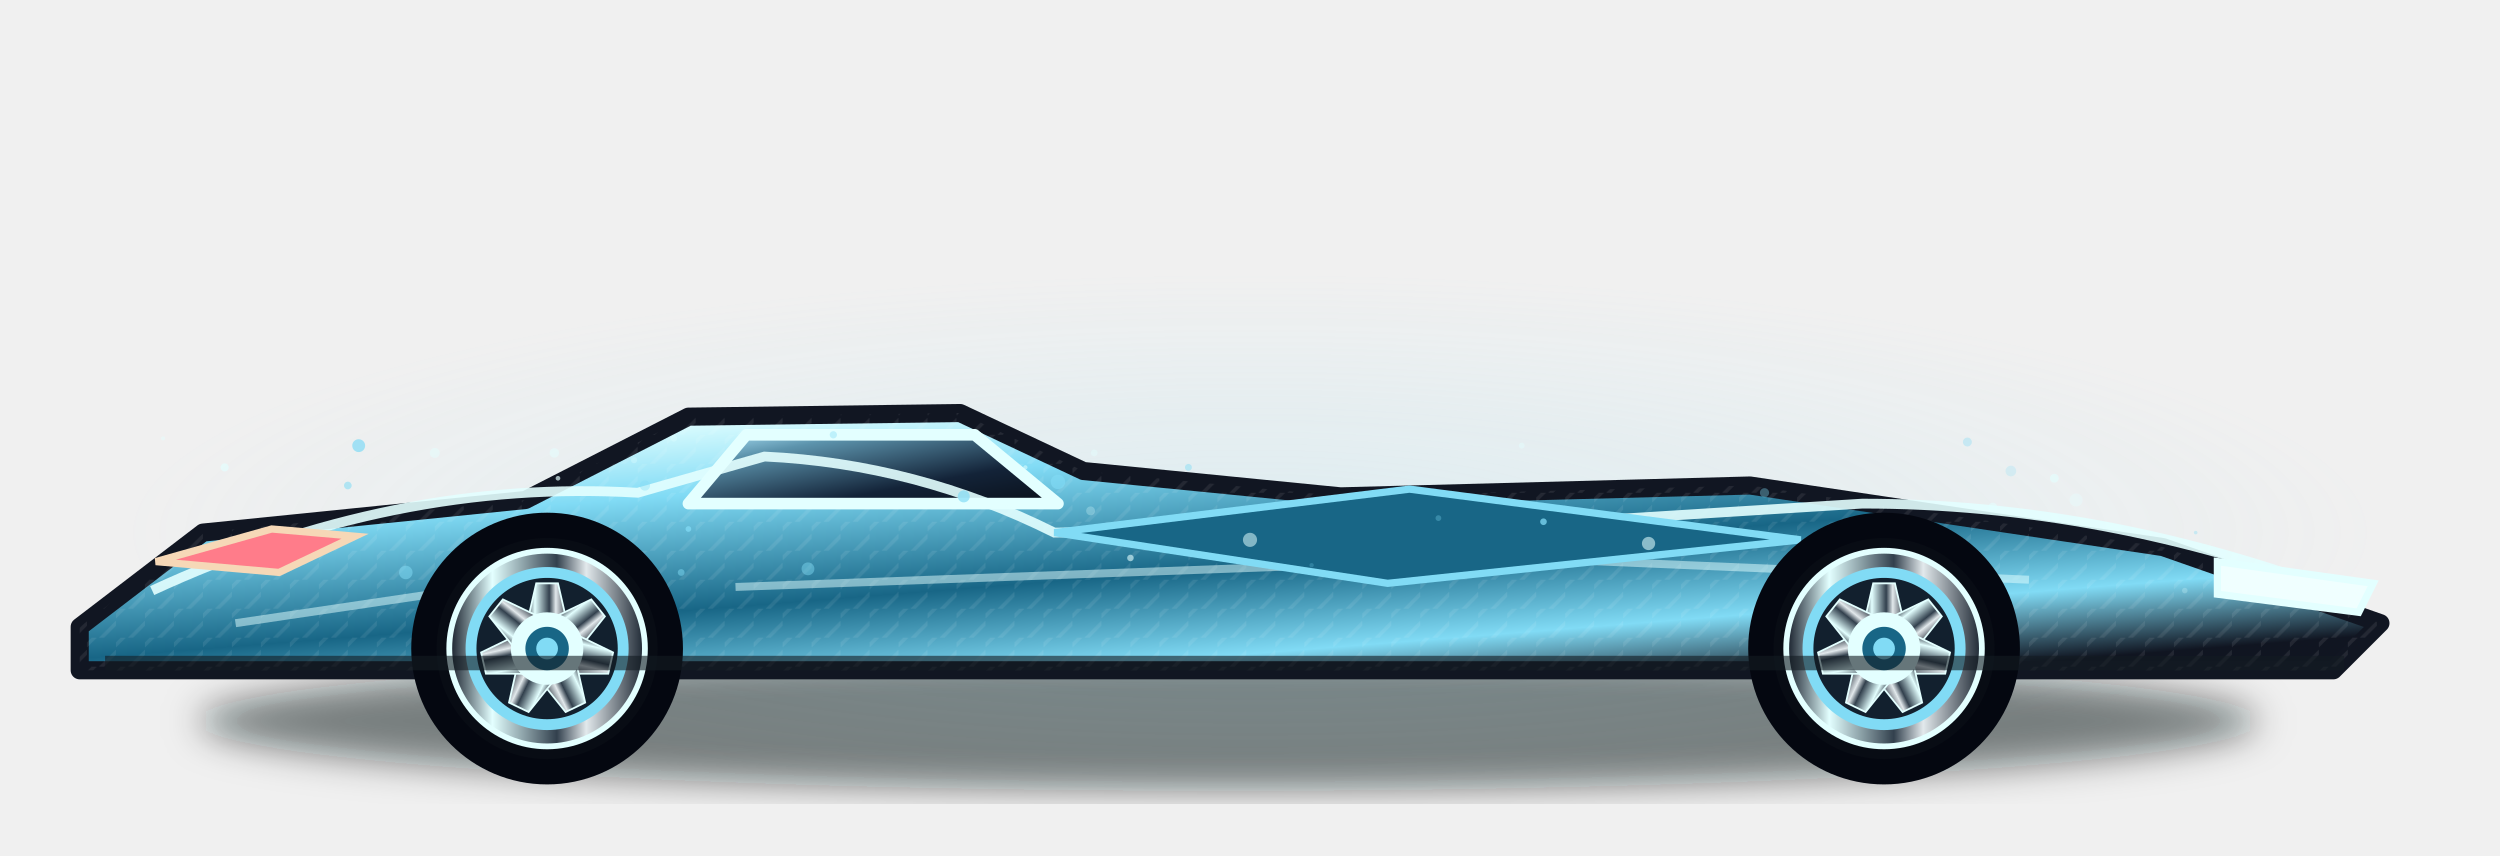
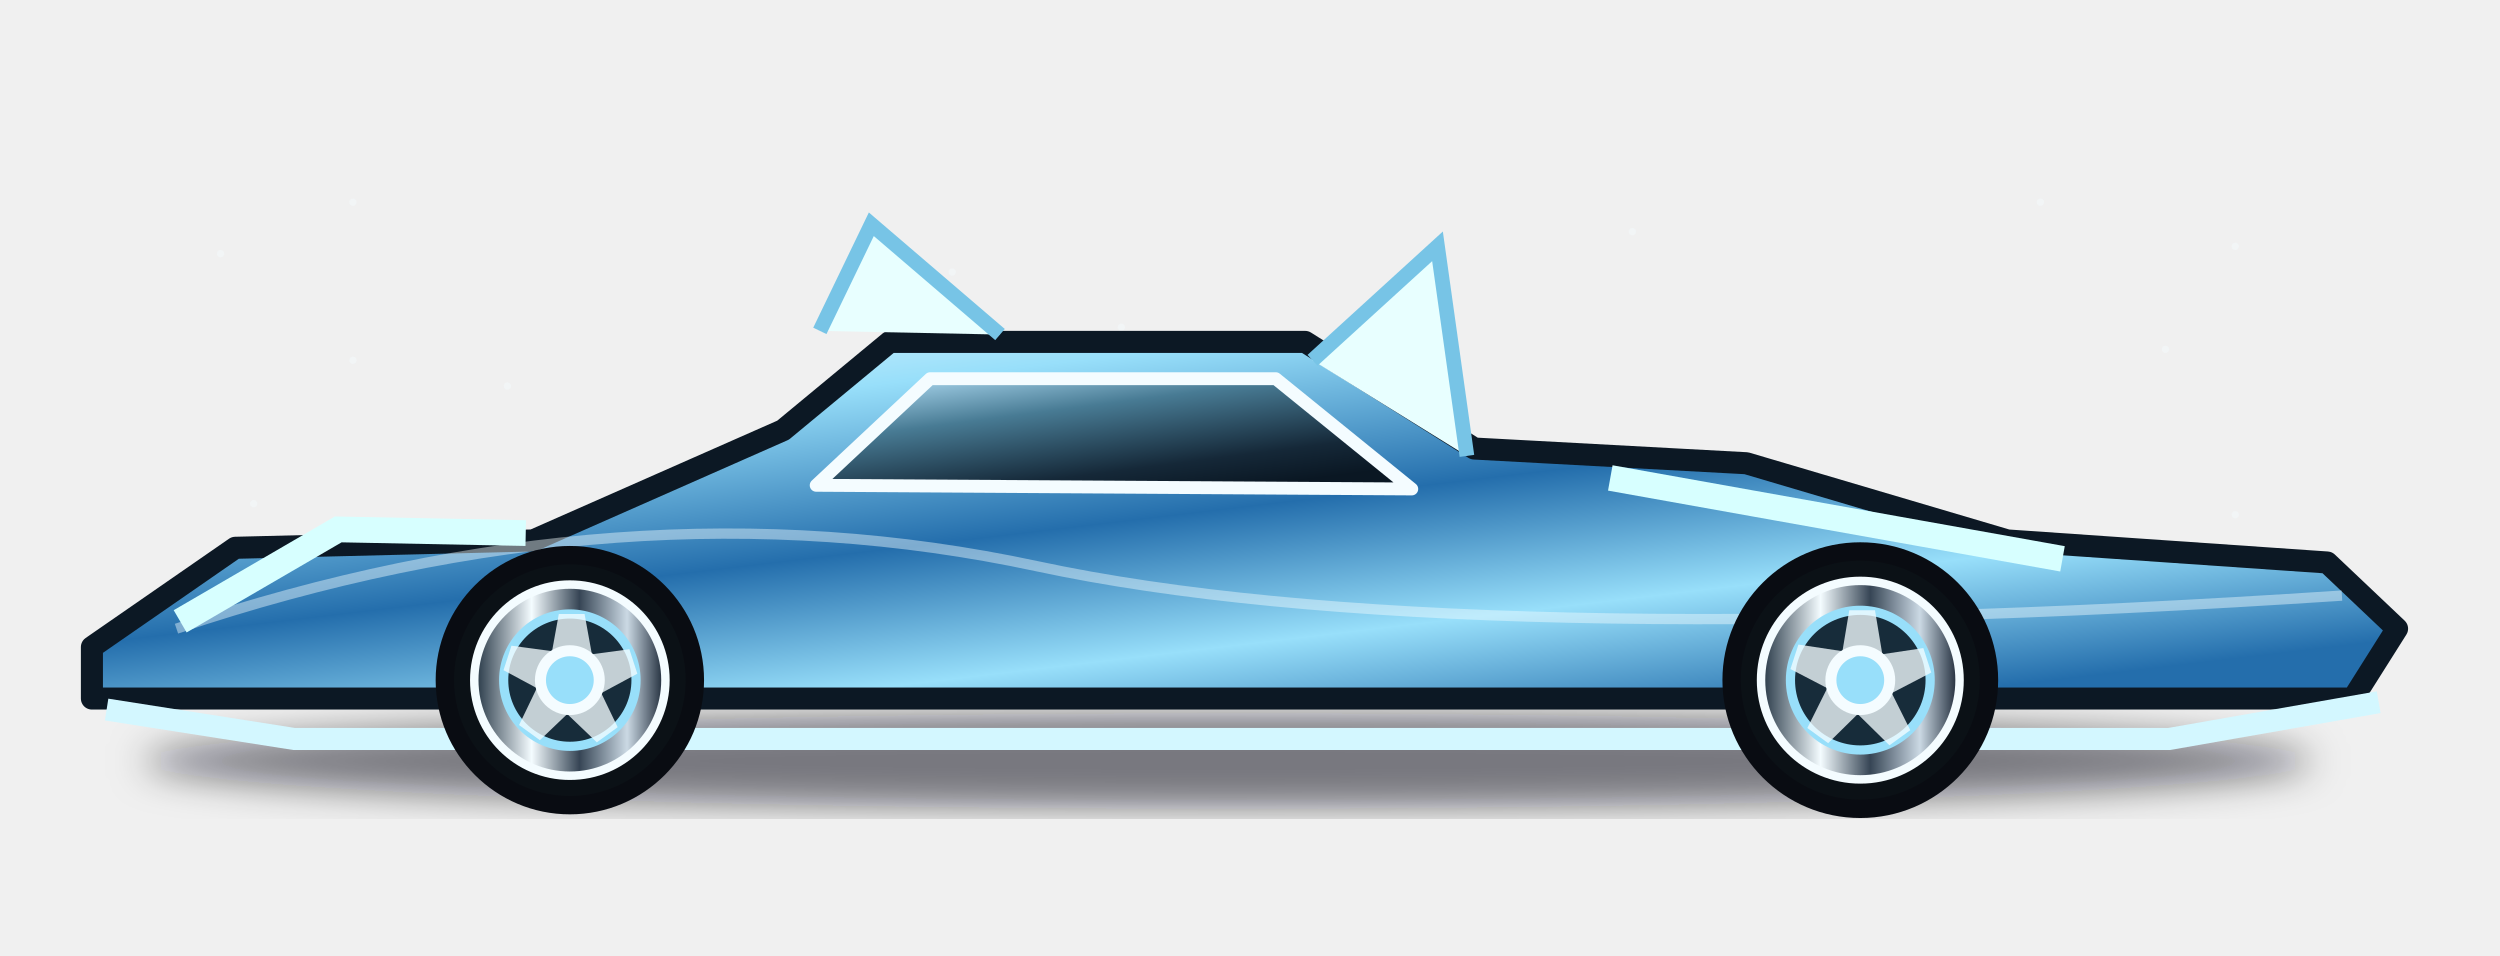
- <svg xmlns="http://www.w3.org/2000/svg" viewBox="0 0 690 236" role="img" aria-label="Мөсөн барс">
+ <svg xmlns="http://www.w3.org/2000/svg" viewBox="0 0 680 260" role="img" aria-label="Мөсөн барс">
  <defs>
-     <linearGradient id="body" x1=".15" y1=".1" x2=".8" y2="1">
-       <stop stop-color="#e3ffff" />
-       <stop offset=".22" stop-color="#81dbf5" />
-       <stop offset=".55" stop-color="#186686" />
-       <stop offset=".8" stop-color="#81dbf5" />
-       <stop offset="1" stop-color="#101521" />
+     <linearGradient id="paint" x1="0" y1="0" x2=".78" y2="1">
+       <stop stop-color="#f4fcff" />
+       <stop offset=".24" stop-color="#98dffa" />
+       <stop offset=".53" stop-color="#246eac" />
+       <stop offset=".77" stop-color="#98dffa" />
+       <stop offset="1" stop-color="#246eac" />
    </linearGradient>
-     <linearGradient id="chrome" x1=".1" y1="0" x2=".8" y2="1">
-       <stop stop-color="#81dbf5" />
-       <stop offset=".4" stop-color="#186686" />
-       <stop offset=".7" stop-color="#e3ffff" />
-       <stop offset="1" stop-color="#151b2b" />
+     <linearGradient id="edge">
+       <stop stop-color="#f4fcff" />
+       <stop offset=".5" stop-color="#98dffa" />
+       <stop offset="1" stop-color="#246eac" />
    </linearGradient>
-     <linearGradient id="glass" x1="0" y1="0" x2="1" y2="1">
-       <stop stop-color="#b3eaff" />
-       <stop offset=".23" stop-color="#5c93ac" />
-       <stop offset=".67" stop-color="#132338" />
-       <stop offset="1" stop-color="#090f18" />
+     <linearGradient id="glass" x1="0" y1="0" x2=".7" y2="1">
+       <stop stop-color="#bce8ff" />
+       <stop offset=".38" stop-color="#487b94" />
+       <stop offset=".8" stop-color="#152838" />
+       <stop offset="1" stop-color="#0a1723" />
    </linearGradient>
-     <linearGradient id="metal">
-       <stop stop-color="#131a27" />
-       <stop offset=".22" stop-color="#e3ffff" />
-       <stop offset=".55" stop-color="#32404d" />
-       <stop offset=".7" stop-color="#e2e9ec" />
-       <stop offset="1" stop-color="#1b2531" />
+     <linearGradient id="rim">
+       <stop stop-color="#223342" />
+       <stop offset=".3" stop-color="#f4fcff" />
+       <stop offset=".55" stop-color="#364555" />
+       <stop offset=".8" stop-color="#cbd9e4" />
+       <stop offset="1" stop-color="#172332" />
    </linearGradient>
-     <radialGradient id="glow">
-       <stop stop-color="#81dbf5" stop-opacity="0.17" />
-       <stop offset="1" stop-color="#81dbf5" stop-opacity="0" />
-     </radialGradient>
    <filter id="blur">
      <feGaussianBlur stdDeviation="5" />
    </filter>
-     <pattern id="carbon" patternUnits="userSpaceOnUse" width="8" height="8">
-       <path d="M-2 4L4 -2 M2 10L10 2" stroke="#fff" stroke-opacity=".08" />
-     </pattern>
  </defs>
-   <ellipse cx="339" cy="199" rx="284" ry="19" fill="#02070a" opacity=".5" filter="url(#blur)" />
-   <ellipse cx="345" cy="147" rx="310" ry="72" fill="url(#glow)" />
-   <path d="" fill="none" stroke="#81dbf5" stroke-width="5" />
-   <path d="M22 173 L56 147 L145 138 L190 115 L265 114 L299 130 L370 137 L483 134 L597 151 L657 172 L644 185 L22 185 Z" fill="url(#body)" stroke="#111622" stroke-width="5" stroke-linejoin="round" />
-   <path d="M22 173 L56 147 L145 138 L190 115 L265 114 L299 130 L370 137 L483 134 L597 151 L657 172 L644 185 L22 185 Z" fill="url(#carbon)" />
-   <path d="M190 139 L206 120 L269 120 L292 139 Z" fill="url(#glass)" stroke="#e3ffff" stroke-width="3.2" stroke-linejoin="round" />
-   <path d="M42 163 Q109 132 176 136 L211 126 Q253 128 291 147 L418 145 L514 139 Q581 139 647 164" fill="none" stroke="#e3ffff" stroke-width="2.7" opacity=".9" />
-   <path d="M65 172 L146 160 M203 162 L419 154 L560 160" fill="none" stroke="#e4ffff" stroke-width="2.2" opacity=".5" />
-   <path d="M291 147 L389 135 L497 149 L383 161 Z" fill="#186686" stroke="#81dbf5" stroke-width="2" />
-   <path d="M43 155 L75 146 L98 148 L77 158 Z" fill="#ff7c8a" stroke="#f6d8b7" stroke-width="2" />
-   <path d="M612 155 L655 161 L651 169 L612 164 Z" fill="#f0ffff" stroke="#e3ffff" stroke-width="2" />
-   <circle cx="188" cy="158" r="0.94" fill="#81dbf5" opacity="0.48" />
-   <circle cx="45" cy="121" r="0.56" fill="#e3ffff" opacity="0.43" />
-   <circle cx="99" cy="123" r="1.78" fill="#81dbf5" opacity="0.71" />
-   <circle cx="154" cy="132" r="0.65" fill="#e3ffff" opacity="0.67" />
-   <circle cx="328" cy="129" r="0.96" fill="#81dbf5" opacity="0.45" />
-   <circle cx="302" cy="125" r="0.94" fill="#e3ffff" opacity="0.41" />
-   <circle cx="555" cy="130" r="1.48" fill="#81dbf5" opacity="0.22" />
-   <circle cx="153" cy="125" r="1.30" fill="#e3ffff" opacity="0.51" />
-   <circle cx="178" cy="134" r="1.42" fill="#81dbf5" opacity="0.36" />
-   <circle cx="312" cy="154" r="0.91" fill="#e3ffff" opacity="0.59" />
-   <circle cx="397" cy="143" r="0.80" fill="#81dbf5" opacity="0.30" />
-   <circle cx="283" cy="129" r="0.59" fill="#e3ffff" opacity="0.55" />
-   <circle cx="426" cy="144" r="0.92" fill="#81dbf5" opacity="0.74" />
-   <circle cx="455" cy="150" r="1.83" fill="#e3ffff" opacity="0.56" />
-   <circle cx="362" cy="156" r="0.60" fill="#81dbf5" opacity="0.22" />
-   <circle cx="524" cy="157" r="0.61" fill="#e3ffff" opacity="0.66" />
-   <circle cx="543" cy="122" r="1.23" fill="#81dbf5" opacity="0.35" />
-   <circle cx="186" cy="121" r="0.89" fill="#e3ffff" opacity="0.34" />
-   <circle cx="266" cy="137" r="1.66" fill="#81dbf5" opacity="0.68" />
-   <circle cx="175" cy="127" r="0.85" fill="#e3ffff" opacity="0.31" />
-   <circle cx="487" cy="136" r="1.27" fill="#81dbf5" opacity="0.37" />
-   <circle cx="301" cy="141" r="1.22" fill="#e3ffff" opacity="0.27" />
-   <circle cx="96" cy="134" r="1.06" fill="#81dbf5" opacity="0.56" />
-   <circle cx="62" cy="129" r="1.12" fill="#e3ffff" opacity="0.65" />
-   <circle cx="223" cy="157" r="1.77" fill="#81dbf5" opacity="0.45" />
-   <circle cx="573" cy="138" r="1.81" fill="#e3ffff" opacity="0.33" />
-   <circle cx="172" cy="149" r="0.60" fill="#81dbf5" opacity="0.72" />
-   <circle cx="603" cy="163" r="0.77" fill="#e3ffff" opacity="0.24" />
-   <circle cx="190" cy="146" r="0.79" fill="#81dbf5" opacity="0.74" />
-   <circle cx="550" cy="140" r="1.25" fill="#e3ffff" opacity="0.56" />
-   <circle cx="606" cy="147" r="0.50" fill="#81dbf5" opacity="0.35" />
-   <circle cx="567" cy="132" r="1.21" fill="#e3ffff" opacity="0.59" />
-   <circle cx="112" cy="158" r="1.87" fill="#81dbf5" opacity="0.51" />
-   <circle cx="345" cy="149" r="1.95" fill="#e3ffff" opacity="0.53" />
-   <circle cx="230" cy="120" r="1.01" fill="#81dbf5" opacity="0.39" />
-   <circle cx="120" cy="125" r="1.37" fill="#e3ffff" opacity="0.46" />
-   <circle cx="292" cy="133" r="1.99" fill="#81dbf5" opacity="0.61" />
-   <circle cx="420" cy="123" r="0.80" fill="#e3ffff" opacity="0.43" />
-   <g transform="translate(151,179)">
-     <circle r="34" fill="#080c14" stroke="#040710" stroke-width="7" />
-     <circle r="27" fill="url(#metal)" stroke="#e3ffff" stroke-width="1.6" />
-     <circle r="21" fill="#12202e" stroke="#81dbf5" stroke-width="3" />
-     <path d="M-3 -18 L3 -18 L6 -5 L4 1 L-4 1 L-6 -5 Z" transform="rotate(0)" fill="url(#metal)" stroke="#e3ffff" stroke-width=".5" />
-     <path d="M-3 -18 L3 -18 L6 -5 L4 1 L-4 1 L-6 -5 Z" transform="rotate(51.42857)" fill="url(#metal)" stroke="#e3ffff" stroke-width=".5" />
-     <path d="M-3 -18 L3 -18 L6 -5 L4 1 L-4 1 L-6 -5 Z" transform="rotate(102.8571)" fill="url(#metal)" stroke="#e3ffff" stroke-width=".5" />
-     <path d="M-3 -18 L3 -18 L6 -5 L4 1 L-4 1 L-6 -5 Z" transform="rotate(154.2857)" fill="url(#metal)" stroke="#e3ffff" stroke-width=".5" />
-     <path d="M-3 -18 L3 -18 L6 -5 L4 1 L-4 1 L-6 -5 Z" transform="rotate(205.7143)" fill="url(#metal)" stroke="#e3ffff" stroke-width=".5" />
-     <path d="M-3 -18 L3 -18 L6 -5 L4 1 L-4 1 L-6 -5 Z" transform="rotate(257.1429)" fill="url(#metal)" stroke="#e3ffff" stroke-width=".5" />
-     <path d="M-3 -18 L3 -18 L6 -5 L4 1 L-4 1 L-6 -5 Z" transform="rotate(308.5714)" fill="url(#metal)" stroke="#e3ffff" stroke-width=".5" />
-     <circle r="8" fill="#186686" stroke="#e3ffff" stroke-width="4" />
-     <circle r="3" fill="#81dbf5" />
+   <ellipse cx="334" cy="207" rx="295" ry="13" fill="#020409" opacity=".5" filter="url(#blur)" />
+   <circle cx="305" cy="89" r="1" fill="#f4fcff" opacity=".4" />
+   <circle cx="329" cy="157" r="1" fill="#f4fcff" opacity=".4" />
+   <circle cx="376" cy="146" r="1" fill="#f4fcff" opacity=".4" />
+   <circle cx="259" cy="74" r="1" fill="#f4fcff" opacity=".4" />
+   <circle cx="444" cy="63" r="1" fill="#f4fcff" opacity=".4" />
+   <circle cx="194" cy="132" r="1" fill="#f4fcff" opacity=".4" />
+   <circle cx="505" cy="163" r="1" fill="#f4fcff" opacity=".4" />
+   <circle cx="138" cy="105" r="1" fill="#f4fcff" opacity=".4" />
+   <circle cx="555" cy="55" r="1" fill="#f4fcff" opacity=".4" />
+   <circle cx="96" cy="98" r="1" fill="#f4fcff" opacity=".4" />
+   <circle cx="590" cy="161" r="1" fill="#f4fcff" opacity=".4" />
+   <circle cx="69" cy="137" r="1" fill="#f4fcff" opacity=".4" />
+   <circle cx="608" cy="67" r="1" fill="#f4fcff" opacity=".4" />
+   <circle cx="60" cy="69" r="1" fill="#f4fcff" opacity=".4" />
+   <circle cx="608" cy="140" r="1" fill="#f4fcff" opacity=".4" />
+   <circle cx="69" cy="160" r="1" fill="#f4fcff" opacity=".4" />
+   <circle cx="589" cy="95" r="1" fill="#f4fcff" opacity=".4" />
+   <circle cx="96" cy="55" r="1" fill="#f4fcff" opacity=".4" />
+   <circle cx="155" cy="185" r="35" fill="#0a111c" />
+   <circle cx="506" cy="185" r="36" fill="#0a111c" />
+   <path d="M25 176 L64 149 L145 147 L213 117 L242 93 H355 L401 122 L475 126 L546 147 L633 153 L652 171 L640 190 L25 190 Z" fill="url(#paint)" stroke="#0c1824" stroke-width="6" stroke-linejoin="round" />
+   <path d="M222 132 L253 103 H347 L384 133 Z" fill="url(#glass)" stroke="#f4fcff" stroke-width="3.5" stroke-linejoin="round" />
+   <path d="M48 171 Q170 130 282 154 T637 162" fill="none" stroke="#f4fcff" stroke-width="2.8" opacity=".43" />
+   <path d="M49 169 L92 144 L143 145 M438 130 L561 152" fill="none" stroke="#d7ffff" stroke-width="7" />
+   <path d="M223 90 L237 61 L272 91 M357 98 L391 67 L399 124" fill="#e8ffff" stroke="#77c4e6" stroke-width="4" />
+   <path d="M29 193 L80 201 H590 L647 191" fill="none" stroke="#d3f7ff" stroke-width="6" />
+   <g transform="translate(155 185)">
+     <circle r="34" fill="#0b1116" stroke="#090c12" stroke-width="5" />
+     <circle r="26" fill="url(#rim)" stroke="#f4fcff" stroke-width="2.3" />
+     <circle r="18" fill="#172c3a" stroke="#98dffa" stroke-width="2.5" />
+     <path d="M-3 -18L4 -18L6 -7L-5 -7Z" fill="#f4fcff" opacity=".78" transform="rotate(0)" />
+     <path d="M-3 -18L4 -18L6 -7L-5 -7Z" fill="#f4fcff" opacity=".78" transform="rotate(72)" />
+     <path d="M-3 -18L4 -18L6 -7L-5 -7Z" fill="#f4fcff" opacity=".78" transform="rotate(144)" />
+     <path d="M-3 -18L4 -18L6 -7L-5 -7Z" fill="#f4fcff" opacity=".78" transform="rotate(216)" />
+     <path d="M-3 -18L4 -18L6 -7L-5 -7Z" fill="#f4fcff" opacity=".78" transform="rotate(288)" />
+     <circle r="8" fill="#98dffa" stroke="#f4fcff" stroke-width="3" />
  </g>
-   <g transform="translate(520,179)">
-     <circle r="34" fill="#080c14" stroke="#040710" stroke-width="7" />
-     <circle r="27" fill="url(#metal)" stroke="#e3ffff" stroke-width="1.6" />
-     <circle r="21" fill="#12202e" stroke="#81dbf5" stroke-width="3" />
-     <path d="M-3 -18 L3 -18 L6 -5 L4 1 L-4 1 L-6 -5 Z" transform="rotate(0)" fill="url(#metal)" stroke="#e3ffff" stroke-width=".5" />
-     <path d="M-3 -18 L3 -18 L6 -5 L4 1 L-4 1 L-6 -5 Z" transform="rotate(51.42857)" fill="url(#metal)" stroke="#e3ffff" stroke-width=".5" />
-     <path d="M-3 -18 L3 -18 L6 -5 L4 1 L-4 1 L-6 -5 Z" transform="rotate(102.8571)" fill="url(#metal)" stroke="#e3ffff" stroke-width=".5" />
-     <path d="M-3 -18 L3 -18 L6 -5 L4 1 L-4 1 L-6 -5 Z" transform="rotate(154.2857)" fill="url(#metal)" stroke="#e3ffff" stroke-width=".5" />
-     <path d="M-3 -18 L3 -18 L6 -5 L4 1 L-4 1 L-6 -5 Z" transform="rotate(205.7143)" fill="url(#metal)" stroke="#e3ffff" stroke-width=".5" />
-     <path d="M-3 -18 L3 -18 L6 -5 L4 1 L-4 1 L-6 -5 Z" transform="rotate(257.1429)" fill="url(#metal)" stroke="#e3ffff" stroke-width=".5" />
-     <path d="M-3 -18 L3 -18 L6 -5 L4 1 L-4 1 L-6 -5 Z" transform="rotate(308.5714)" fill="url(#metal)" stroke="#e3ffff" stroke-width=".5" />
-     <circle r="8" fill="#186686" stroke="#e3ffff" stroke-width="4" />
-     <circle r="3" fill="#81dbf5" />
+   <g transform="translate(506 185)">
+     <circle r="35" fill="#0b1116" stroke="#090c12" stroke-width="5" />
+     <circle r="27" fill="url(#rim)" stroke="#f4fcff" stroke-width="2.3" />
+     <circle r="19" fill="#172c3a" stroke="#98dffa" stroke-width="2.5" />
+     <path d="M-3 -19L4 -19L6 -7L-5 -7Z" fill="#f4fcff" opacity=".78" transform="rotate(0)" />
+     <path d="M-3 -19L4 -19L6 -7L-5 -7Z" fill="#f4fcff" opacity=".78" transform="rotate(72)" />
+     <path d="M-3 -19L4 -19L6 -7L-5 -7Z" fill="#f4fcff" opacity=".78" transform="rotate(144)" />
+     <path d="M-3 -19L4 -19L6 -7L-5 -7Z" fill="#f4fcff" opacity=".78" transform="rotate(216)" />
+     <path d="M-3 -19L4 -19L6 -7L-5 -7Z" fill="#f4fcff" opacity=".78" transform="rotate(288)" />
+     <circle r="8" fill="#98dffa" stroke="#f4fcff" stroke-width="3" />
  </g>
-   <path d="M29 183H647" stroke="#121a22" stroke-width="4" opacity=".6" />
</svg>
